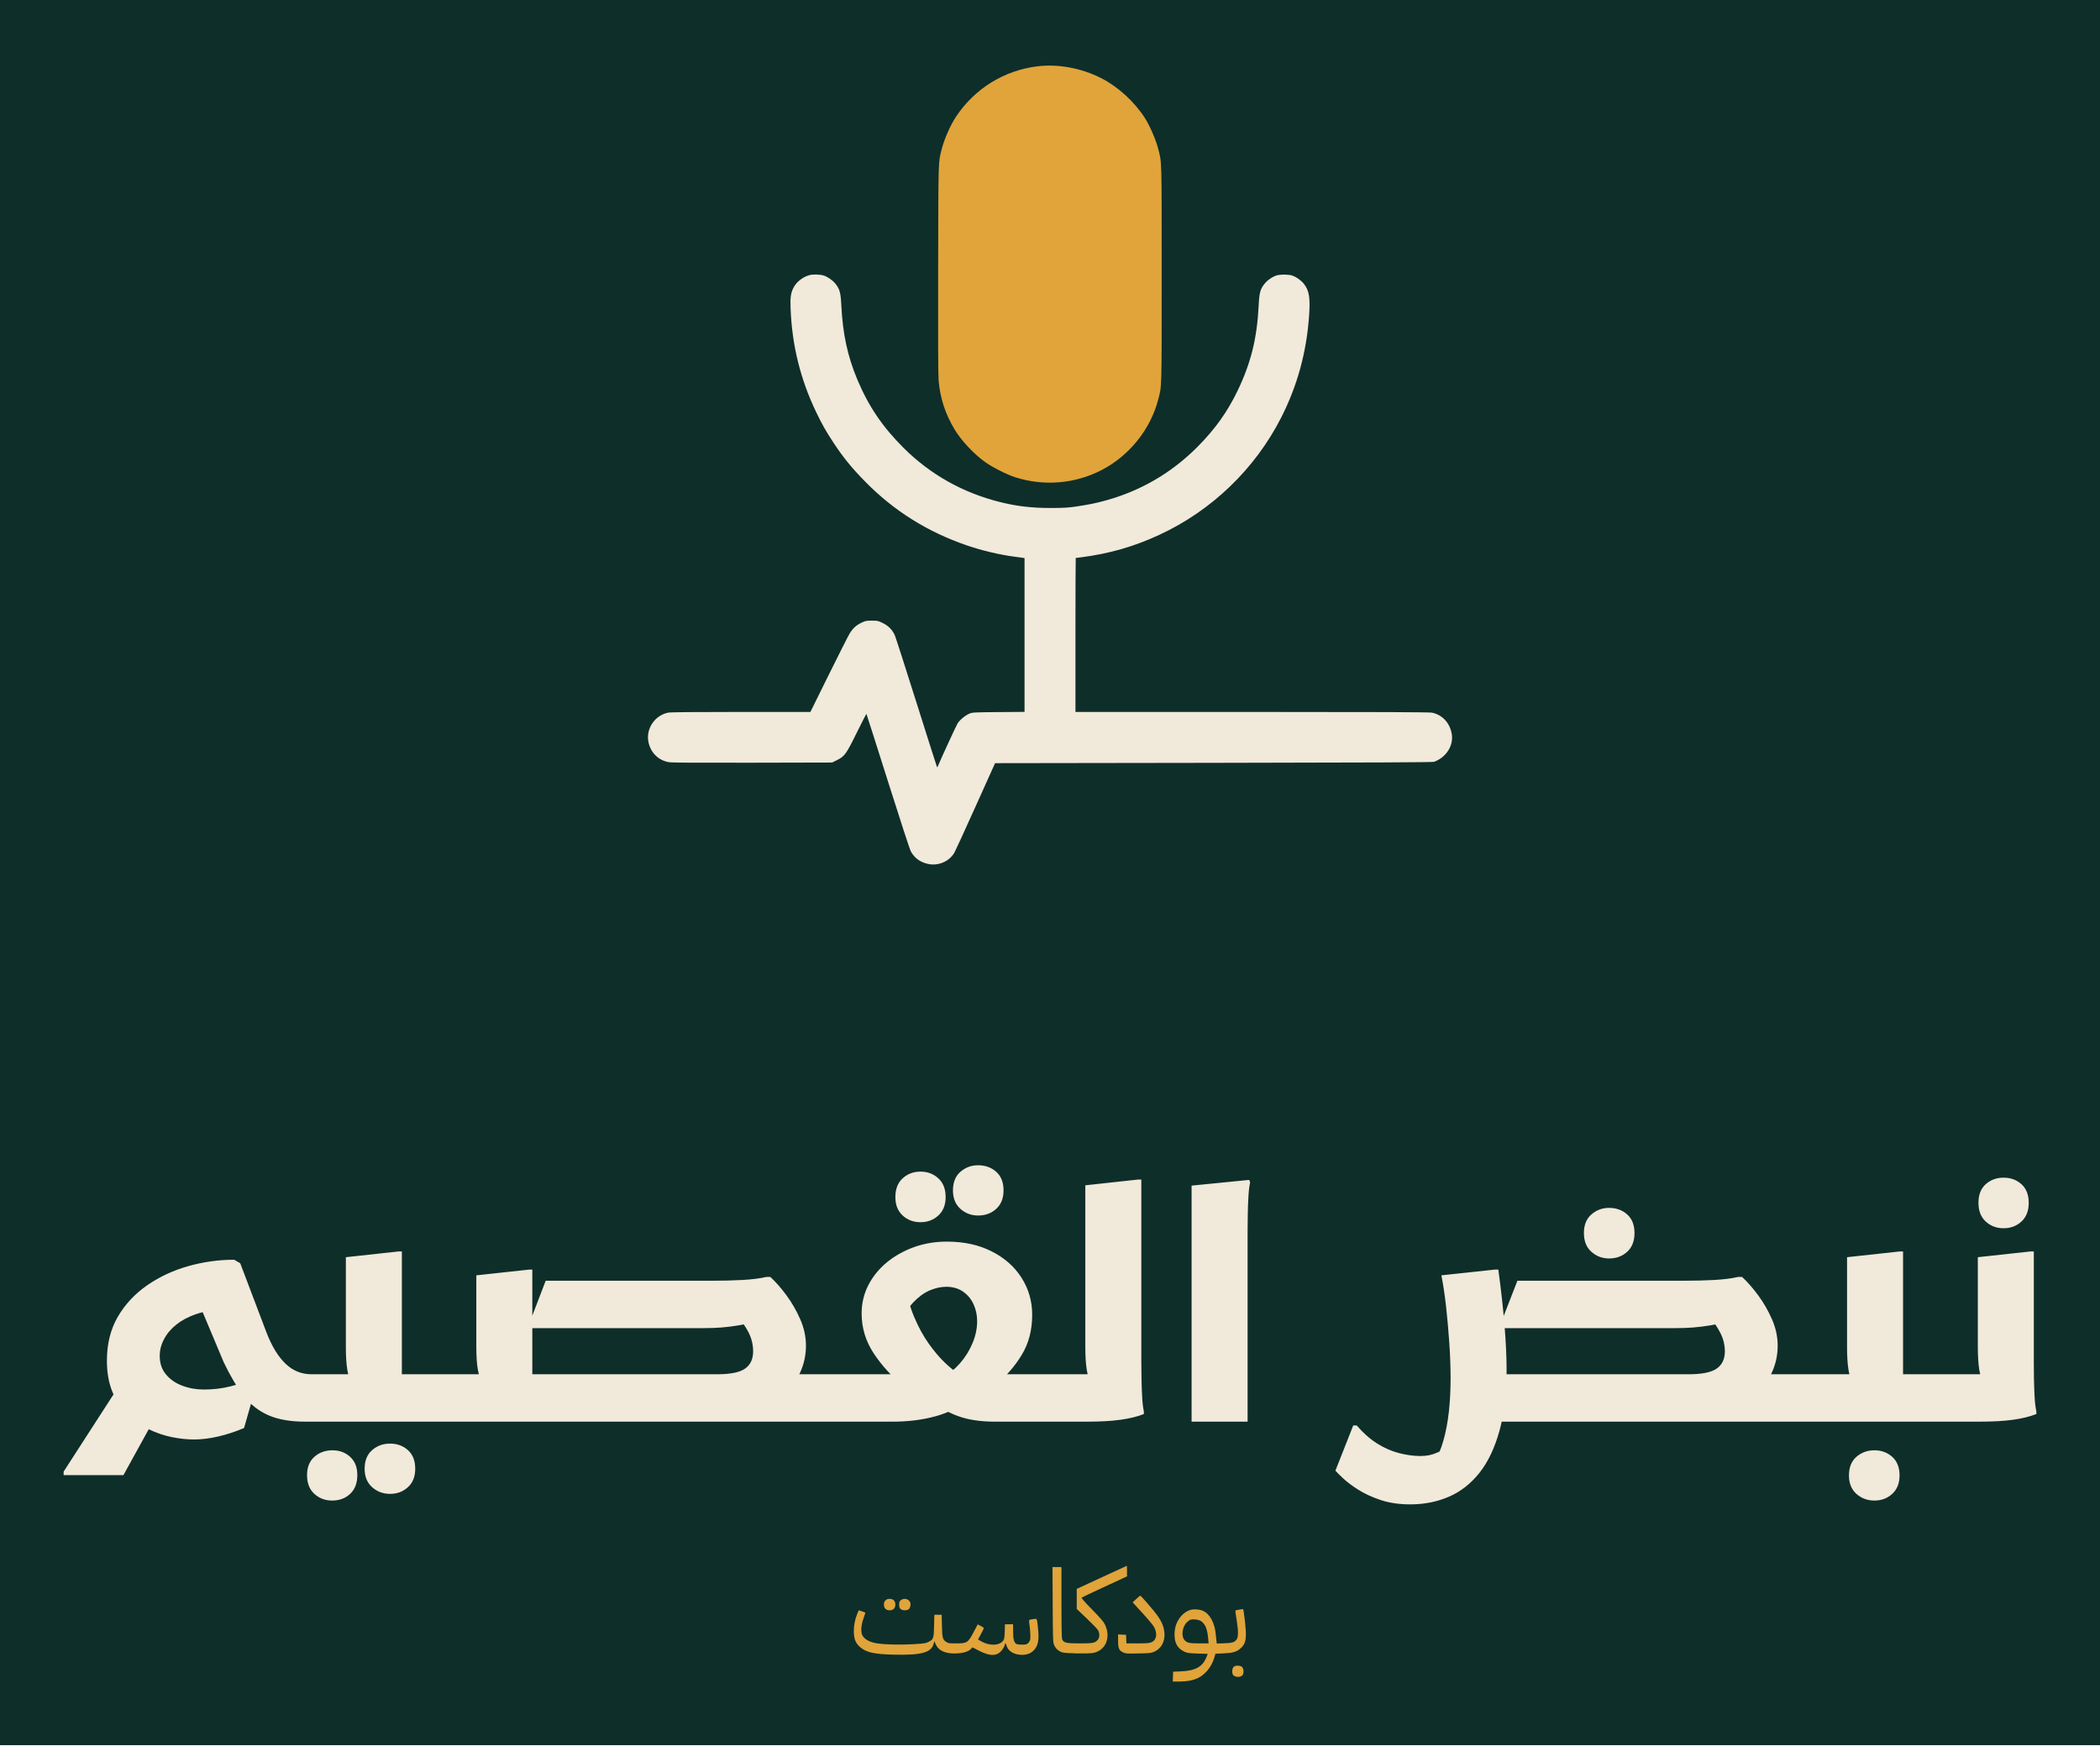
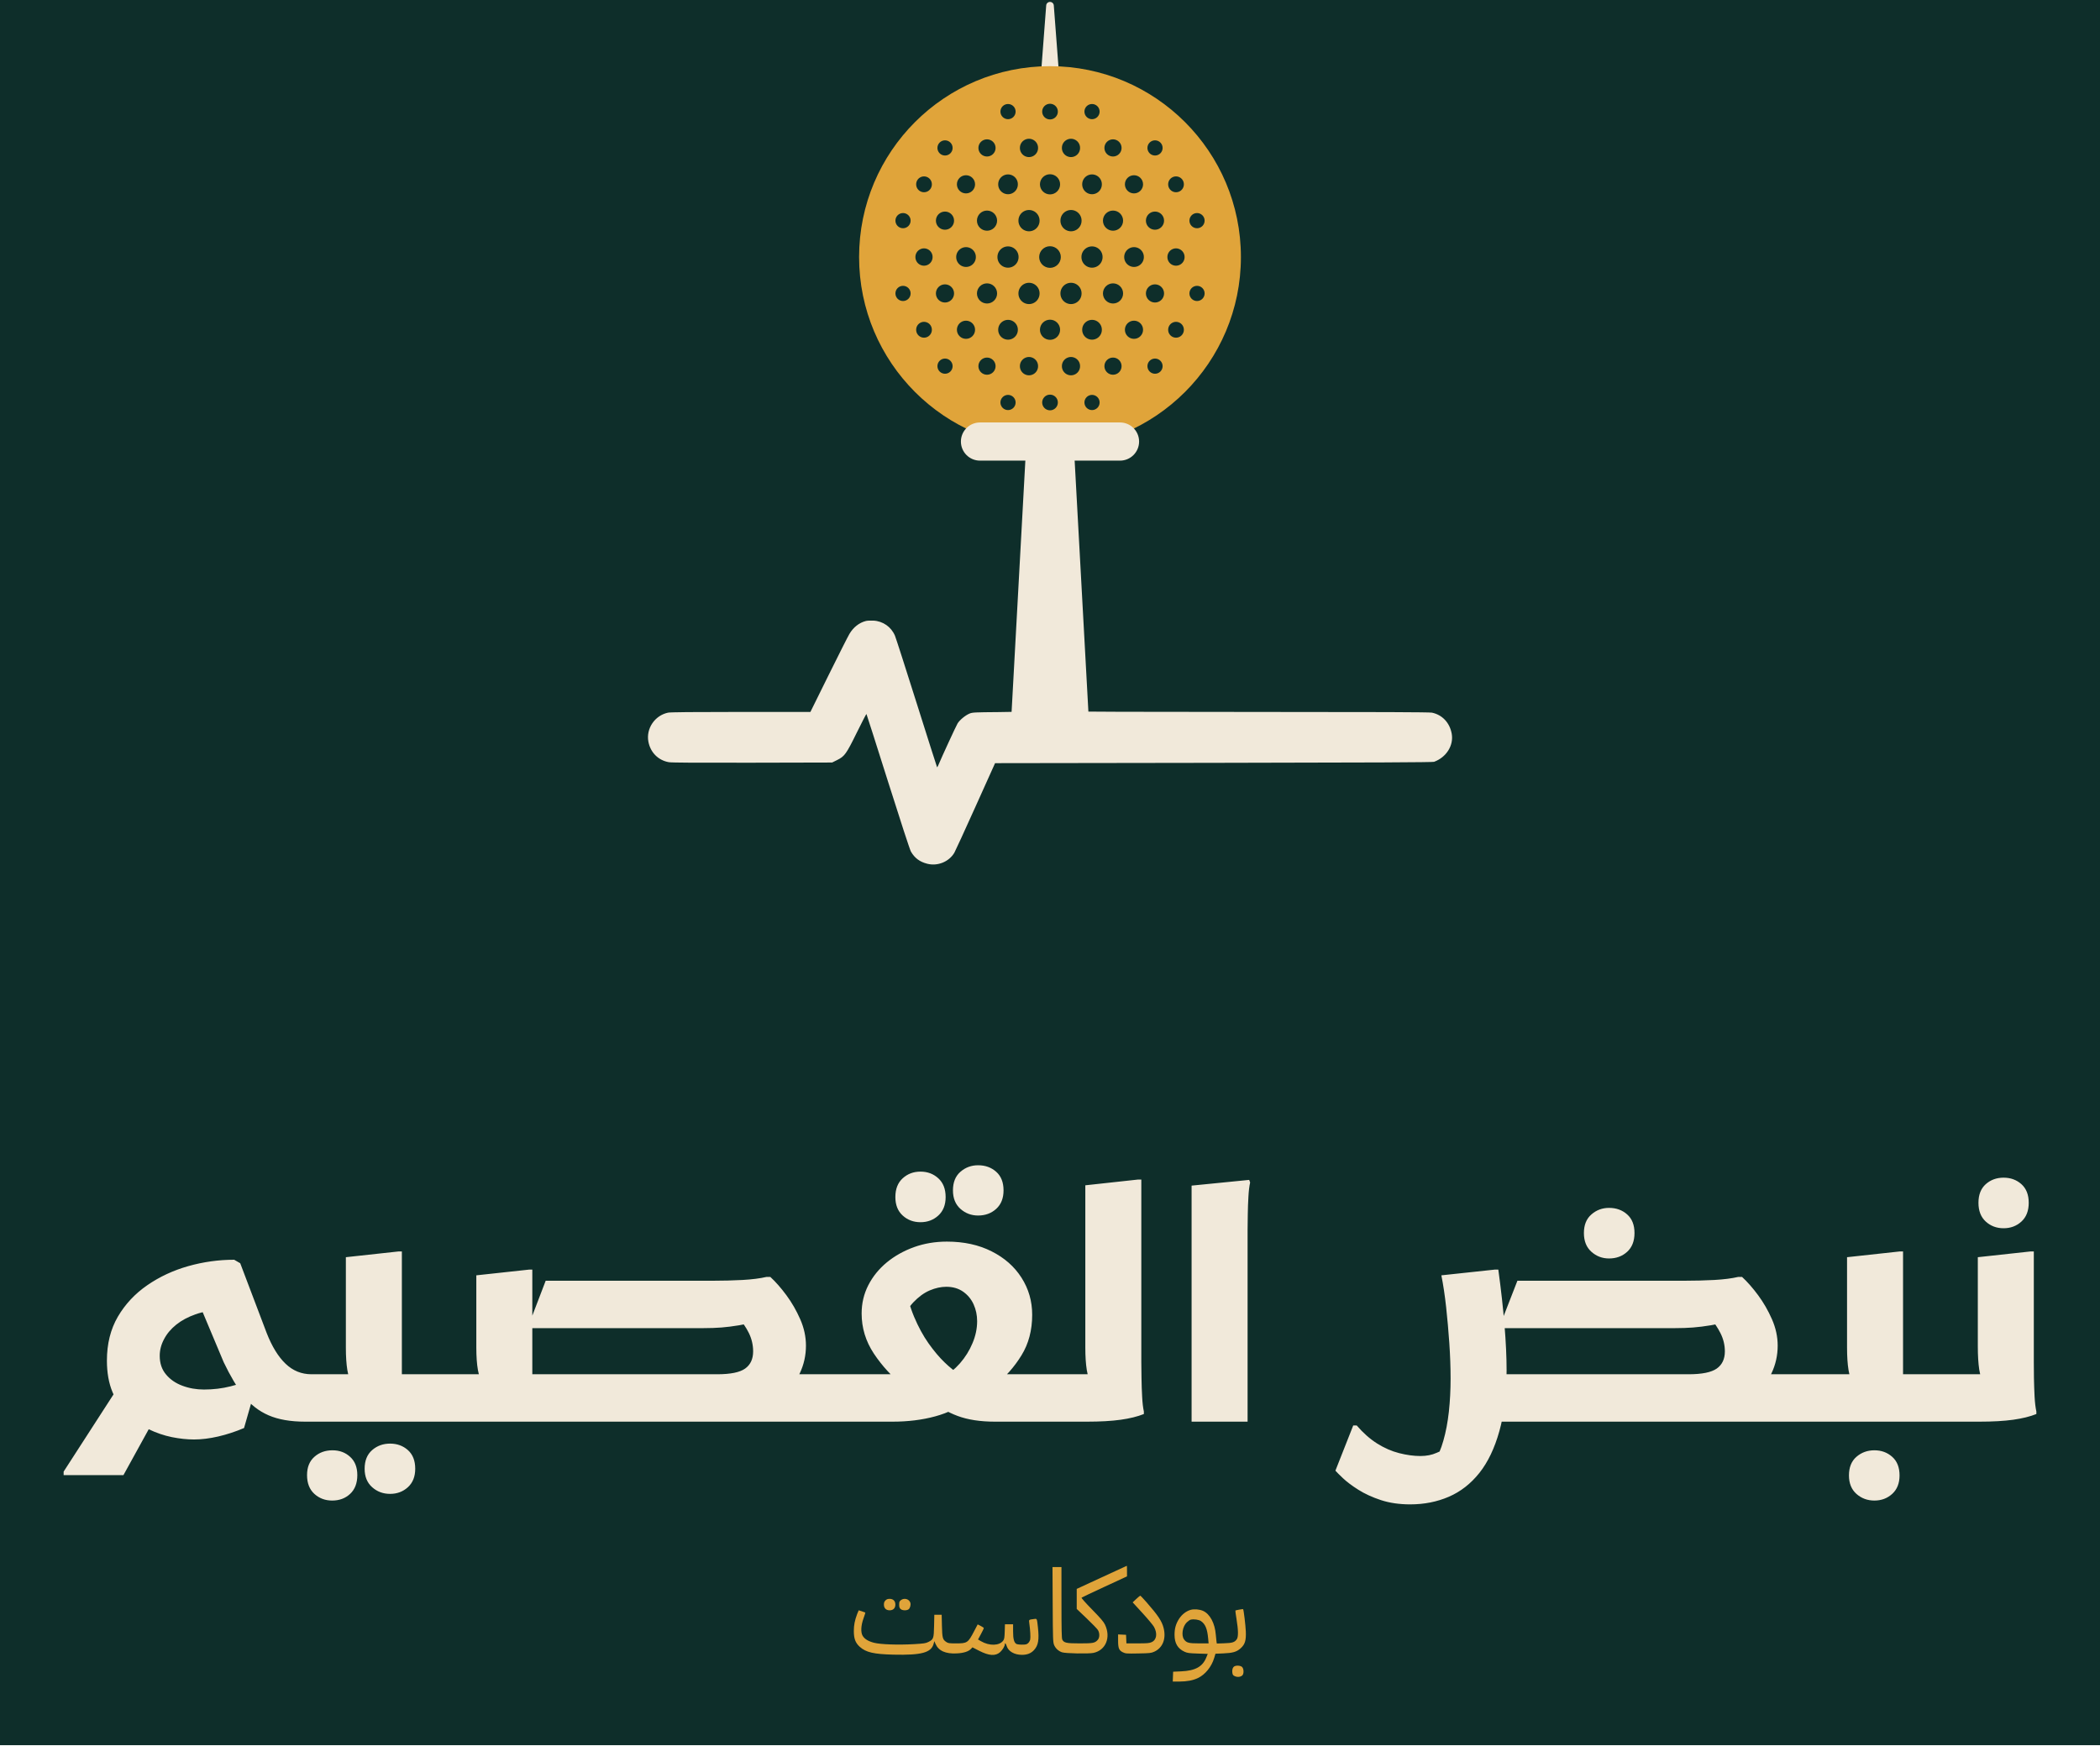
<svg xmlns="http://www.w3.org/2000/svg" viewBox="350 641 3300 2743" width="3300" height="2743">
  <rect x="350.0" y="641.0" width="3300.0" height="2743.0" fill="#0E2E2A" />
-   <path fill="#F1E9DA" fill-rule="evenodd" d="M 1622.500 1073.323 C 1611.654 1076.097, 1601.683 1083.852, 1596.876 1093.251 C 1592.671 1101.474, 1591.690 1108.440, 1592.335 1125.500 C 1594.528 1183.526, 1607.666 1236.856, 1632.564 1288.788 C 1641.771 1307.992, 1647.866 1318.754, 1659.697 1336.690 C 1675.260 1360.286, 1688.099 1376.073, 1709.428 1397.842 C 1754.437 1443.781, 1807.502 1477.067, 1869.649 1498.345 C 1892.629 1506.212, 1921.794 1513.119, 1944 1515.952 C 1948.675 1516.549, 1954.188 1517.293, 1956.250 1517.606 L 1960 1518.176 1960 1639.036 L 1960 1759.896 1919.250 1760.219 C 1881.373 1760.519, 1878.158 1760.681, 1873.644 1762.521 C 1867.111 1765.184, 1858.188 1772.525, 1854.774 1778.047 C 1852.529 1781.679, 1830.249 1829.991, 1824.404 1843.904 C 1823.617 1845.775, 1822.773 1847.106, 1822.527 1846.860 C 1822.281 1846.615, 1807.892 1801.433, 1790.550 1746.457 C 1773.209 1691.481, 1757.834 1643.673, 1756.384 1640.218 C 1752.622 1631.253, 1746.449 1624.825, 1737.223 1620.266 C 1730.021 1616.706, 1729.081 1616.500, 1720.052 1616.500 C 1711.406 1616.500, 1709.883 1616.797, 1704 1619.626 C 1695.151 1623.881, 1689.994 1628.642, 1684.846 1637.307 C 1682.456 1641.330, 1667.675 1670.576, 1652 1702.299 L 1623.500 1759.976 1514.299 1759.988 C 1438.258 1759.996, 1403.489 1760.337, 1399.799 1761.109 C 1379.044 1765.451, 1365.076 1786.007, 1368.874 1806.619 C 1372.009 1823.632, 1384.462 1836.136, 1401.111 1838.987 C 1405.568 1839.750, 1445.320 1839.993, 1532.552 1839.791 L 1657.605 1839.500 1665.224 1835.734 C 1677.295 1829.768, 1679.713 1826.408, 1696.508 1792.262 C 1704.503 1776.009, 1711.277 1762.944, 1711.563 1763.229 C 1711.848 1763.515, 1727.084 1811.261, 1745.421 1869.332 C 1765.025 1931.418, 1779.866 1976.802, 1781.445 1979.497 C 1787.466 1989.770, 1795.242 1995.566, 1807.068 1998.596 C 1823.439 2002.790, 1841.354 1995.490, 1849.719 1981.216 C 1851.187 1978.712, 1866.179 1946.027, 1883.035 1908.582 L 1913.683 1840.500 2257.092 1840 C 2506.351 1839.637, 2601.330 1839.194, 2603.528 1838.383 C 2622.981 1831.211, 2634.670 1812.461, 2631.229 1793.954 C 2628.047 1776.848, 2616.376 1764.493, 2600.201 1761.109 C 2596.395 1760.312, 2516.700 1760, 2317.451 1760 L 2040 1760 2040 1639 C 2040 1572.450, 2040.192 1518, 2040.428 1518 C 2040.663 1518, 2044.375 1517.541, 2048.678 1516.980 C 2093.743 1511.100, 2131.447 1500.275, 2171.769 1481.637 C 2254.200 1443.536, 2322.418 1377.818, 2363.431 1297 C 2388.639 1247.327, 2402.971 1195.175, 2407.083 1138.154 C 2409.204 1108.757, 2407.333 1097.408, 2398.596 1086.656 C 2394.119 1081.146, 2386.024 1075.685, 2379.500 1073.771 C 2377.300 1073.126, 2372.125 1072.598, 2368 1072.598 C 2363.875 1072.598, 2358.700 1073.126, 2356.500 1073.771 C 2349.976 1075.685, 2341.881 1081.146, 2337.404 1086.656 C 2330.410 1095.263, 2328.904 1100.771, 2327.878 1121.500 C 2325.348 1172.633, 2315.807 1211.252, 2294.955 1254.762 C 2278.823 1288.422, 2259.067 1316.024, 2231.046 1344.047 C 2190.801 1384.297, 2142.865 1412.264, 2088 1427.504 C 2072.458 1431.821, 2060.874 1434.192, 2041 1437.124 C 2028.357 1438.988, 2021.168 1439.416, 2002 1439.443 C 1971.397 1439.486, 1947.684 1436.707, 1920.683 1429.911 C 1862.630 1415.300, 1811.854 1386.696, 1769.951 1345 C 1736.763 1311.975, 1714.693 1279.351, 1697.158 1237.396 C 1681.828 1200.717, 1674.286 1165.698, 1672.091 1121 C 1671.099 1100.817, 1669.550 1095.214, 1662.596 1086.656 C 1658.235 1081.289, 1650.056 1075.695, 1644.014 1073.946 C 1638.197 1072.263, 1627.820 1071.962, 1622.500 1073.323" />
-   <path fill="#E0A43A" fill-rule="evenodd" d="M 1981.325 745.095 C 1928.480 751.253, 1881.795 779.973, 1852.251 824.500 C 1843.715 837.364, 1834.030 859.221, 1830.033 874.640 C 1824.301 896.754, 1824.619 886.419, 1824.235 1063.500 C 1823.993 1174.979, 1824.223 1230.451, 1824.964 1239 C 1827.372 1266.795, 1835.261 1291.103, 1849.791 1315.500 C 1860.370 1333.262, 1879.961 1354.260, 1898.080 1367.257 C 1909.422 1375.392, 1932.011 1386.858, 1944.836 1390.990 C 1990.086 1405.567, 2038.985 1401.574, 2081 1379.871 C 2124.499 1357.402, 2157.731 1316.071, 2170.032 1269.143 C 2175.755 1247.310, 2175.500 1256.490, 2175.500 1072 C 2175.500 887.196, 2175.769 896.744, 2169.944 874.522 C 2166.204 860.252, 2156.668 838.228, 2149.194 826.598 C 2132.524 800.659, 2106.802 777.199, 2080.234 763.701 C 2049.706 748.192, 2013.387 741.360, 1981.325 745.095" />
+   <path fill="#F1E9DA" fill-rule="evenodd" d="M 1710.746 1617.022 C 1700.183 1619.691, 1691.072 1626.827, 1684.846 1637.307 C 1682.456 1641.330, 1667.675 1670.576, 1652 1702.299 L 1623.500 1759.976 1514.299 1759.988 C 1438.258 1759.996, 1403.489 1760.337, 1399.799 1761.109 C 1379.044 1765.451, 1365.076 1786.007, 1368.874 1806.619 C 1372.009 1823.632, 1384.462 1836.136, 1401.111 1838.987 C 1405.568 1839.750, 1445.320 1839.993, 1532.552 1839.791 L 1657.605 1839.500 1665.224 1835.734 C 1677.295 1829.768, 1679.713 1826.408, 1696.508 1792.262 C 1704.503 1776.009, 1711.277 1762.944, 1711.563 1763.229 C 1711.848 1763.515, 1727.084 1811.261, 1745.421 1869.332 C 1765.025 1931.418, 1779.866 1976.802, 1781.445 1979.497 C 1787.466 1989.770, 1795.242 1995.566, 1807.068 1998.596 C 1823.439 2002.790, 1841.354 1995.490, 1849.719 1981.216 C 1851.187 1978.712, 1866.179 1946.027, 1883.035 1908.582 L 1913.683 1840.500 2257.092 1840 C 2506.351 1839.637, 2601.330 1839.194, 2603.528 1838.383 C 2622.981 1831.211, 2634.670 1812.461, 2631.229 1793.954 C 2628.047 1776.848, 2616.376 1764.493, 2600.201 1761.109 C 2596.395 1760.312, 2516.700 1760, 2317.451 1760 C 2133.150 1760, 2040 1759.664, 2040 1759 C 2040 1758.350, 2026 1758, 2000 1758 C 1975.456 1758, 1960 1758.366, 1960 1758.948 C 1960 1759.525, 1944.040 1760.023, 1919.250 1760.219 C 1881.373 1760.519, 1878.158 1760.681, 1873.644 1762.521 C 1867.111 1765.184, 1858.188 1772.525, 1854.774 1778.047 C 1852.529 1781.679, 1830.249 1829.991, 1824.404 1843.904 C 1823.617 1845.775, 1822.773 1847.106, 1822.527 1846.860 C 1822.281 1846.615, 1807.892 1801.433, 1790.550 1746.457 C 1773.209 1691.481, 1757.834 1643.673, 1756.384 1640.218 C 1750.561 1626.343, 1737.444 1617.173, 1722.385 1616.451 C 1718.048 1616.243, 1712.811 1616.500, 1710.746 1617.022" />
+   <path fill="#F1E9DA" fill-rule="evenodd" d="M1938 1790L1964 1315H2036L2062 1790Z" />
+   <path fill="#F1E9DA" fill-rule="evenodd" d="M1986 755L1994 650a6 6 0 0 1 12 0L2014 755Z" />
+   <path fill="#E0A43A" fill-rule="evenodd" d="M1700.0 1045.0a300 300 0 1 1 600 0a300 300 0 1 1 -600 0ZM1922.1 816.4a11.938 11.938 0 1 1 23.877 0a11.938 11.938 0 1 1 -23.877 0ZM1987.7 816.4a12.328 12.328 0 1 1 24.656 0a12.328 12.328 0 1 1 -24.656 0ZM2054.1 816.4a11.938 11.938 0 1 1 23.877 0a11.938 11.938 0 1 1 -23.877 0ZM1823.1 873.5a11.938 11.938 0 1 1 23.877 0a11.938 11.938 0 1 1 -23.877 0ZM1887.5 873.5a13.496 13.496 0 1 1 26.992 0a13.496 13.496 0 1 1 -26.992 0ZM1952.7 873.5a14.275 14.275 0 1 1 28.549 0a14.275 14.275 0 1 1 -28.549 0ZM2018.7 873.5a14.275 14.275 0 1 1 28.549 0a14.275 14.275 0 1 1 -28.549 0ZM2085.5 873.5a13.496 13.496 0 1 1 26.992 0a13.496 13.496 0 1 1 -26.992 0ZM2153.1 873.5a11.938 11.938 0 1 1 23.877 0a11.938 11.938 0 1 1 -23.877 0ZM1789.7 930.7a12.328 12.328 0 1 1 24.655 0a12.328 12.328 0 1 1 -24.655 0ZM1853.7 930.7a14.274 14.274 0 1 1 28.549 0a14.274 14.274 0 1 1 -28.549 0ZM1918.6 930.7a15.443 15.443 0 1 1 30.885 0a15.443 15.443 0 1 1 -30.885 0ZM1984.2 930.7a15.832 15.832 0 1 1 31.664 0a15.832 15.832 0 1 1 -31.664 0ZM2050.6 930.7a15.443 15.443 0 1 1 30.885 0a15.443 15.443 0 1 1 -30.885 0ZM2117.7 930.7a14.274 14.274 0 1 1 28.549 0a14.274 14.274 0 1 1 -28.549 0ZM2185.7 930.7a12.328 12.328 0 1 1 24.655 0a12.328 12.328 0 1 1 -24.655 0ZM1757.1 987.8a11.938 11.938 0 1 1 23.876 0a11.938 11.938 0 1 1 -23.876 0ZM1820.7 987.8a14.274 14.274 0 1 1 28.549 0a14.274 14.274 0 1 1 -28.549 0ZM1885.2 987.8a15.832 15.832 0 1 1 31.664 0a15.832 15.832 0 1 1 -31.664 0ZM1950.4 987.8a16.611 16.611 0 1 1 33.221 0a16.611 16.611 0 1 1 -33.221 0ZM2016.4 987.8a16.611 16.611 0 1 1 33.221 0a16.611 16.611 0 1 1 -33.221 0ZM2083.2 987.8a15.832 15.832 0 1 1 31.664 0a15.832 15.832 0 1 1 -31.664 0ZM2150.7 987.8a14.274 14.274 0 1 1 28.549 0a14.274 14.274 0 1 1 -28.549 0ZM2219.1 987.8a11.938 11.938 0 1 1 23.876 0a11.938 11.938 0 1 1 -23.876 0ZM1788.5 1045.0a13.496 13.496 0 1 1 26.991 0a13.496 13.496 0 1 1 -26.991 0ZM1852.6 1045.0a15.443 15.443 0 1 1 30.885 0a15.443 15.443 0 1 1 -30.885 0ZM1917.4 1045.0a16.611 16.611 0 1 1 33.221 0a16.611 16.611 0 1 1 -33.221 0ZM1983.0 1045.0a17.0 17.0 0 1 1 34.0 0a17.0 17.0 0 1 1 -34.0 0ZM2049.4 1045.0a16.611 16.611 0 1 1 33.221 0a16.611 16.611 0 1 1 -33.221 0ZM2116.6 1045.0a15.443 15.443 0 1 1 30.885 0a15.443 15.443 0 1 1 -30.885 0ZM2184.5 1045.0a13.496 13.496 0 1 1 26.991 0a13.496 13.496 0 1 1 -26.991 0ZM1757.1 1102.2a11.938 11.938 0 1 1 23.876 0a11.938 11.938 0 1 1 -23.876 0ZM1820.7 1102.2a14.274 14.274 0 1 1 28.549 0a14.274 14.274 0 1 1 -28.549 0ZM1885.2 1102.2a15.832 15.832 0 1 1 31.664 0a15.832 15.832 0 1 1 -31.664 0ZM1950.4 1102.2a16.611 16.611 0 1 1 33.221 0a16.611 16.611 0 1 1 -33.221 0ZM2016.4 1102.2a16.611 16.611 0 1 1 33.221 0a16.611 16.611 0 1 1 -33.221 0ZM2083.2 1102.2a15.832 15.832 0 1 1 31.664 0a15.832 15.832 0 1 1 -31.664 0ZM2150.7 1102.2a14.274 14.274 0 1 1 28.549 0a14.274 14.274 0 1 1 -28.549 0ZM2219.1 1102.2a11.938 11.938 0 1 1 23.876 0a11.938 11.938 0 1 1 -23.876 0ZM1789.7 1159.3a12.328 12.328 0 1 1 24.655 0a12.328 12.328 0 1 1 -24.655 0ZM1853.7 1159.3a14.274 14.274 0 1 1 28.549 0a14.274 14.274 0 1 1 -28.549 0ZM1918.6 1159.3a15.443 15.443 0 1 1 30.885 0a15.443 15.443 0 1 1 -30.885 0ZM1984.2 1159.3a15.832 15.832 0 1 1 31.664 0a15.832 15.832 0 1 1 -31.664 0ZM2050.6 1159.3a15.443 15.443 0 1 1 30.885 0a15.443 15.443 0 1 1 -30.885 0ZM2117.7 1159.3a14.274 14.274 0 1 1 28.549 0a14.274 14.274 0 1 1 -28.549 0ZM2185.7 1159.3a12.328 12.328 0 1 1 24.655 0a12.328 12.328 0 1 1 -24.655 0ZM1823.1 1216.5a11.938 11.938 0 1 1 23.877 0a11.938 11.938 0 1 1 -23.877 0ZM1887.5 1216.5a13.496 13.496 0 1 1 26.992 0a13.496 13.496 0 1 1 -26.992 0ZM1952.7 1216.5a14.275 14.275 0 1 1 28.549 0a14.275 14.275 0 1 1 -28.549 0ZM2018.7 1216.5a14.275 14.275 0 1 1 28.549 0a14.275 14.275 0 1 1 -28.549 0ZM2085.5 1216.5a13.496 13.496 0 1 1 26.992 0a13.496 13.496 0 1 1 -26.992 0ZM2153.1 1216.5a11.938 11.938 0 1 1 23.877 0a11.938 11.938 0 1 1 -23.877 0ZM1922.1 1273.6a11.938 11.938 0 1 1 23.877 0a11.938 11.938 0 1 1 -23.877 0ZM1987.7 1273.6a12.328 12.328 0 1 1 24.656 0a12.328 12.328 0 1 1 -24.656 0ZM2054.1 1273.6a11.938 11.938 0 1 1 23.877 0a11.938 11.938 0 1 1 -23.877 0Z" />
+   <path fill="#F1E9DA" fill-rule="evenodd" d="M1890 1305H2110a30 30 0 0 1 0 60H1890a30 30 0 0 1 0 -60Z" />
  <path fill="#F1E9DA" fill-rule="nonzero" d="M601.0 2856.0 544.0 2959.5H450.0V2954.0L548.5 2801.5ZM829.5 2875.5Q795.0 2875.5 772.0 2865.5Q749.0 2855.5 733.0 2835.0Q717.0 2814.5 701.5 2782.0L663.5 2691.5L696.5 2700.0Q675.0 2700.5 657.2 2706.8Q639.5 2713.0 627.0 2723.0Q614.5 2733.0 607.8 2745.8Q601.0 2758.5 601.0 2772.0Q601.0 2789.5 610.8 2801.2Q620.5 2813.0 636.5 2819.0Q652.5 2825.0 670.5 2825.0Q692.5 2825.0 712.2 2820.0Q732.0 2815.0 744.0 2809.0L754.0 2814.0L733.5 2885.5Q713.5 2894.0 693.0 2898.8Q672.5 2903.5 655.0 2903.5Q638.5 2903.5 620.0 2899.8Q601.5 2896.0 583.2 2887.2Q565.0 2878.5 550.2 2864.2Q535.5 2850.0 526.8 2829.0Q518.0 2808.0 518.0 2779.5Q518.0 2740.0 535.2 2710.5Q552.5 2681.0 581.5 2661.0Q610.5 2641.0 646.0 2631.0Q681.5 2621.0 718.0 2621.0L727.5 2626.5L769.0 2736.0Q781.5 2768.0 798.8 2784.5Q816.0 2801.0 839.5 2801.0V2865.5ZM839.5 2801.0H933.5L904.0 2814.5Q898.0 2808.5 895.8 2794.2Q893.5 2780.0 893.5 2759.0V2617.0L976.0 2608.0H981.5V2837.0L946.0 2801.0H1046.0V2865.5L1036.0 2875.5H829.5V2811.0ZM923.0 2949.5Q923.0 2930.5 934.8 2920.2Q946.5 2910.0 963.0 2910.0Q979.5 2910.0 991.0 2920.2Q1002.5 2930.5 1002.5 2949.5Q1002.5 2968.0 991.0 2978.5Q979.5 2989.0 963.0 2989.0Q946.5 2989.0 934.8 2978.5Q923.0 2968.0 923.0 2949.5ZM832.5 2959.5Q832.5 2941.0 844.0 2930.8Q855.5 2920.5 872.5 2920.5Q889.0 2920.5 900.2 2930.8Q911.5 2941.0 911.5 2959.5Q911.5 2978.5 900.2 2989.0Q889.0 2999.5 872.0 2999.5Q855.5 2999.5 844.0 2989.0Q832.5 2978.5 832.5 2959.5ZM1463.0 2875.5V2801.0H1672.0V2865.5L1662.0 2875.5ZM1174.5 2801.0H1477.0Q1508.5 2801.0 1521.0 2792.0Q1533.5 2783.0 1533.5 2765.0Q1533.5 2750.0 1526.8 2736.2Q1520.0 2722.5 1511.0 2713.5L1547.5 2716.5Q1526.5 2721.5 1511.5 2724.0Q1496.5 2726.5 1483.8 2727.5Q1471.0 2728.5 1455.5 2728.5H1179.0L1207.5 2654.0H1470.5Q1494.0 2654.0 1516.8 2652.8Q1539.5 2651.5 1554.5 2648.0H1560.5Q1573.0 2659.5 1585.8 2676.8Q1598.5 2694.0 1607.5 2714.5Q1616.5 2735.0 1616.5 2756.0Q1616.5 2779.0 1606.8 2799.5Q1597.0 2820.0 1573.0 2836.5L1557.5 2864.0Q1544.0 2869.5 1526.5 2872.5Q1509.0 2875.5 1487.0 2875.5H1174.5ZM1046.0 2801.0H1138.5L1109.0 2814.5Q1103.5 2808.5 1101.0 2794.2Q1098.5 2780.0 1098.5 2759.0V2645.5L1181.5 2636.5H1186.5V2837.5L1151.0 2801.0H1252.5V2865.5L1242.5 2875.5H1036.0V2811.0ZM1838.0 2592.5Q1878.0 2592.5 1908.2 2607.8Q1938.5 2623.0 1955.2 2649.2Q1972.0 2675.5 1972.0 2707.5Q1972.0 2744.0 1955.2 2771.2Q1938.5 2798.5 1912.0 2820.0L1894.0 2801.0H2012.5V2865.5L2002.5 2875.5H1913.5Q1879.0 2875.5 1854.8 2866.5Q1830.5 2857.5 1812.5 2841.0L1877.0 2839.0Q1850.0 2859.0 1819.5 2867.2Q1789.0 2875.5 1752.5 2875.5H1662.0V2811.0L1672.0 2801.0H1790.0L1770.5 2820.0Q1742.5 2797.5 1723.2 2768.5Q1704.0 2739.5 1704.0 2705.5Q1704.0 2681.5 1714.5 2661.0Q1725.0 2640.5 1743.5 2625.2Q1762.0 2610.0 1786.2 2601.2Q1810.5 2592.5 1838.0 2592.5ZM1764.0 2723.5 1772.0 2658.5Q1776.5 2687.0 1786.5 2710.8Q1796.5 2734.5 1809.2 2752.5Q1822.0 2770.5 1834.5 2782.5Q1847.0 2794.5 1856.5 2800.0L1830.0 2807.0Q1846.0 2798.0 1858.5 2783.8Q1871.0 2769.5 1878.2 2752.2Q1885.5 2735.0 1885.5 2717.5Q1885.5 2703.5 1880.0 2691.2Q1874.5 2679.0 1863.5 2671.2Q1852.5 2663.5 1837.0 2663.5Q1824.5 2663.5 1811.0 2669.2Q1797.5 2675.0 1785.2 2688.0Q1773.0 2701.0 1764.0 2723.5ZM1887.0 2551.5Q1871.0 2551.5 1859.2 2541.0Q1847.5 2530.5 1847.5 2512.0Q1847.5 2493.0 1859.2 2482.8Q1871.0 2472.5 1887.0 2472.5Q1904.0 2472.5 1915.5 2482.8Q1927.0 2493.0 1927.0 2512.0Q1927.0 2530.5 1915.5 2541.0Q1904.0 2551.5 1887.0 2551.5ZM1796.5 2562.0Q1780.0 2562.0 1768.5 2551.5Q1757.0 2541.0 1757.0 2522.5Q1757.0 2503.5 1768.5 2493.0Q1780.0 2482.5 1796.5 2482.5Q1813.0 2482.5 1824.5 2493.0Q1836.0 2503.5 1836.0 2522.5Q1836.0 2541.0 1824.5 2551.5Q1813.0 2562.0 1796.5 2562.0ZM1992.5 2875.5V2811.0L2002.5 2801.0H2095.0L2066.0 2814.5Q2060.0 2808.5 2057.8 2794.2Q2055.5 2780.0 2055.5 2759.0V2504.0L2138.0 2495.0H2143.5V2782.5Q2143.5 2792.5 2143.8 2807.2Q2144.0 2822.0 2144.8 2836.2Q2145.5 2850.5 2147.5 2859.5V2863.5Q2132.5 2869.5 2111.0 2872.5Q2089.5 2875.5 2058.0 2875.5ZM2222.5 2504.5 2313.0 2495.5 2314.5 2499.5Q2312.5 2508.5 2311.8 2522.0Q2311.0 2535.5 2310.8 2549.5Q2310.5 2563.5 2310.5 2573.5V2875.5H2222.5ZM2990.0 2875.5V2801.0H3198.5V2865.5L3188.5 2875.5ZM2701.5 2801.0H3003.5Q3035.0 2801.0 3047.8 2792.0Q3060.5 2783.0 3060.5 2765.0Q3060.5 2750.0 3053.5 2736.2Q3046.5 2722.5 3038.0 2713.5L3074.5 2716.5Q3053.5 2721.5 3038.5 2724.0Q3023.5 2726.5 3010.5 2727.5Q2997.5 2728.5 2982.5 2728.5H2705.5L2734.5 2654.0H2997.0Q3021.0 2654.0 3043.8 2652.8Q3066.5 2651.5 3081.5 2648.0H3087.5Q3100.0 2659.5 3112.8 2676.8Q3125.5 2694.0 3134.5 2714.5Q3143.5 2735.0 3143.5 2756.0Q3143.5 2779.0 3133.8 2799.5Q3124.0 2820.0 3100.0 2836.5L3084.5 2864.0Q3071.0 2869.5 3053.2 2872.5Q3035.5 2875.5 3014.0 2875.5H2701.5ZM2878.5 2619.0Q2862.5 2619.0 2850.8 2608.5Q2839.0 2598.0 2839.0 2579.0Q2839.0 2560.0 2850.8 2549.8Q2862.5 2539.5 2878.5 2539.5Q2895.5 2539.5 2907.0 2549.8Q2918.5 2560.0 2918.5 2579.0Q2918.5 2598.0 2907.0 2608.5Q2895.5 2619.0 2878.5 2619.0ZM2482.0 2881.5Q2497.0 2899.0 2514.0 2909.8Q2531.0 2920.5 2548.8 2925.0Q2566.5 2929.5 2582.0 2929.5Q2596.5 2929.5 2607.5 2924.5Q2618.5 2919.5 2625.5 2918.0L2604.0 2938.0Q2612.5 2925.5 2618.2 2905.2Q2624.0 2885.0 2626.8 2859.8Q2629.5 2834.5 2629.5 2808.0Q2629.5 2781.0 2627.5 2752.0Q2625.5 2723.0 2622.5 2695.5Q2619.5 2668.0 2615.0 2645.5L2699.0 2636.5H2704.5Q2711.0 2684.0 2714.2 2723.8Q2717.5 2763.5 2717.5 2794.5Q2717.5 2850.0 2706.2 2890.2Q2695.0 2930.5 2674.8 2956.0Q2654.5 2981.5 2626.8 2993.5Q2599.0 3005.5 2566.0 3005.5Q2540.5 3005.5 2520.0 2998.8Q2499.5 2992.0 2484.5 2982.5Q2469.5 2973.0 2460.5 2964.5Q2451.5 2956.0 2448.5 2952.5L2476.5 2881.5ZM3198.5 2801.0H3292.5L3263.0 2814.5Q3257.0 2808.5 3254.8 2794.2Q3252.5 2780.0 3252.5 2759.0V2617.0L3335.0 2608.0H3340.5V2837.0L3305.0 2801.0H3405.0V2865.5L3395.0 2875.5H3188.5V2811.0ZM3255.5 2960.0Q3255.5 2941.0 3267.2 2930.8Q3279.0 2920.5 3295.5 2920.5Q3312.0 2920.5 3323.5 2930.8Q3335.0 2941.0 3335.0 2960.0Q3335.0 2978.5 3323.5 2989.0Q3312.0 2999.5 3295.5 2999.5Q3279.0 2999.5 3267.2 2989.0Q3255.5 2978.5 3255.5 2960.0ZM3395.0 2875.5V2811.0L3405.0 2801.0H3497.5L3468.5 2814.5Q3462.5 2808.5 3460.2 2793.5Q3458.0 2778.5 3458.0 2757.5V2617.0L3540.5 2608.0H3546.0V2782.5Q3546.0 2792.5 3546.2 2807.2Q3546.5 2822.0 3547.2 2836.2Q3548.0 2850.5 3550.0 2859.5V2863.5Q3535.0 2869.5 3513.5 2872.5Q3492.0 2875.5 3460.5 2875.5ZM3498.5 2571.5Q3482.0 2571.5 3470.5 2561.0Q3459.0 2550.5 3459.0 2531.5Q3459.0 2512.5 3470.5 2502.2Q3482.0 2492.0 3498.5 2492.0Q3515.0 2492.0 3526.5 2502.2Q3538.0 2512.5 3538.0 2531.5Q3538.0 2550.5 3526.5 2561.0Q3515.0 2571.5 3498.5 2571.5Z" />
  <path fill="#E0A43A" fill-rule="evenodd" d="M 2081.250 3120.220 L 2042 3138.363 2042 3154.103 L 2042 3169.843 2057.569 3184.671 C 2066.131 3192.827, 2074.093 3201.043, 2075.261 3202.929 C 2078.316 3207.863, 2078.169 3215.111, 2074.942 3218.610 C 2070.470 3223.459, 2067.640 3224, 2046.782 3223.998 C 2025.669 3223.997, 2021.860 3223.166, 2019.279 3218 C 2018.325 3216.092, 2018.026 3202.305, 2018.015 3159.750 L 2018 3104 2010.962 3104 L 2003.924 3104 2004.228 3162.750 C 2004.508 3216.850, 2004.677 3221.877, 2006.362 3226.257 C 2008.403 3231.561, 2013.124 3236.011, 2018.789 3237.974 C 2024.251 3239.865, 2060.574 3240.576, 2068.275 3238.942 C 2087.769 3234.805, 2096.027 3214.397, 2086.324 3194.339 C 2084.161 3189.867, 2079.421 3184.339, 2066.075 3170.725 C 2056.225 3160.677, 2049.052 3152.600, 2049.575 3152.146 C 2050.084 3151.703, 2066.363 3143.988, 2085.750 3135 L 2121 3118.659 2121 3110.330 C 2121 3105.748, 2120.887 3102.017, 2120.750 3102.038 C 2120.613 3102.059, 2102.838 3110.241, 2081.250 3120.220 M 2135.501 3154.250 L 2129.909 3159.500 2145.370 3176.387 C 2153.874 3185.674, 2162.013 3195.446, 2163.458 3198.101 C 2169.120 3208.503, 2167.590 3218.469, 2159.788 3222.010 C 2156.064 3223.700, 2153.171 3223.959, 2137.796 3223.978 L 2120.091 3224 2119.796 3217.250 L 2119.500 3210.500 2113.250 3210.202 L 2107 3209.905 2107 3219.551 C 2107 3231.602, 2108.418 3235.056, 2114.595 3238.046 C 2118.733 3240.049, 2120.221 3240.158, 2138.752 3239.815 C 2156.848 3239.480, 2158.937 3239.254, 2163.727 3237.111 C 2177.206 3231.083, 2182.892 3216.544, 2178.451 3199.460 C 2175.710 3188.916, 2169.610 3179.774, 2151.622 3159.250 C 2146.681 3153.613, 2142.291 3149, 2141.866 3149 C 2141.441 3149, 2138.577 3151.363, 2135.501 3154.250 M 1741.455 3156.455 C 1739.648 3158.261, 1739 3159.990, 1739 3163 C 1739 3168.629, 1742.371 3172, 1748 3172 C 1753.629 3172, 1757 3168.629, 1757 3163 C 1757 3157.371, 1753.629 3154, 1748 3154 C 1744.990 3154, 1743.261 3154.648, 1741.455 3156.455 M 1765.635 3156.073 C 1763.430 3157.807, 1763 3158.944, 1763 3163.034 C 1763 3166.775, 1763.514 3168.401, 1765.189 3169.961 C 1767.847 3172.438, 1774.541 3172.710, 1777.738 3170.471 C 1780.132 3168.794, 1781.575 3163.386, 1780.517 3160.053 C 1778.643 3154.149, 1770.760 3152.041, 1765.635 3156.073 M 2220.995 3171.296 C 2214.052 3173.254, 2207.287 3178.489, 2202.874 3185.317 C 2197.798 3193.169, 2195.705 3200.527, 2195.710 3210.500 C 2195.716 3223.836, 2200.697 3232.252, 2211.500 3237.177 C 2215.806 3239.140, 2218.680 3239.529, 2232.202 3239.978 L 2247.903 3240.500 2245.502 3246.400 C 2239.679 3260.710, 2228.168 3266.992, 2206 3267.956 L 2193.500 3268.500 2193.208 3276.250 L 2192.916 3284 2203.208 3283.983 C 2215.207 3283.962, 2224.584 3282.202, 2232.411 3278.499 C 2243.912 3273.058, 2253.878 3260.755, 2258.030 3246.871 L 2260.013 3240.241 2272.256 3239.741 C 2287.054 3239.137, 2293.142 3237.388, 2299.294 3231.972 C 2306.422 3225.698, 2308.343 3219.539, 2307.705 3205 C 2307.275 3195.191, 2304.360 3171.166, 2303.481 3170.181 C 2303.147 3169.808, 2291.844 3171.823, 2291.317 3172.350 C 2291.120 3172.546, 2291.911 3178.511, 2293.073 3185.604 C 2296.026 3203.621, 2296.134 3213.966, 2293.410 3217.663 C 2289.962 3222.343, 2286.582 3223.406, 2273.815 3223.824 L 2262.129 3224.207 2261.617 3220.853 C 2261.336 3219.009, 2260.861 3214.350, 2260.562 3210.500 C 2259.147 3192.293, 2251.336 3177.690, 2240.432 3172.867 C 2234.909 3170.424, 2226.497 3169.744, 2220.995 3171.296 M 1696.990 3177.750 C 1693.191 3187.889, 1691.740 3195.281, 1691.737 3204.500 C 1691.733 3216.587, 1694.228 3223.222, 1701.104 3229.404 C 1710.774 3238.098, 1723.105 3240.962, 1754 3241.690 C 1797.884 3242.725, 1813.287 3238.601, 1817.076 3224.803 L 1818.258 3220.500 1820.033 3224.621 C 1824.791 3235.665, 1835.799 3240.655, 1853.419 3239.755 C 1864.457 3239.192, 1871.975 3236.785, 1875.967 3232.535 L 1878.131 3230.232 1888.816 3235.687 C 1904.188 3243.535, 1914.302 3244.186, 1921.580 3237.795 C 1925.181 3234.634, 1929 3228.326, 1929 3225.540 C 1929 3222.589, 1930.692 3224.028, 1931.878 3227.987 C 1934.420 3236.473, 1943.936 3242, 1956.003 3242 C 1964.170 3242, 1970.173 3239.621, 1974.874 3234.521 C 1981.656 3227.163, 1983.168 3218.268, 1980.994 3198.500 C 1979.479 3184.720, 1979.623 3185.043, 1975.247 3185.628 C 1966.329 3186.822, 1966.675 3186.524, 1967.479 3192.300 C 1968.983 3203.106, 1969.606 3214.625, 1968.869 3218 C 1968.449 3219.925, 1966.931 3222.512, 1965.497 3223.750 C 1963.304 3225.642, 1961.743 3225.995, 1955.694 3225.968 C 1951.325 3225.949, 1947.817 3225.418, 1946.761 3224.616 C 1943.324 3222.006, 1942 3216.560, 1942 3205.032 L 1942 3194 1935.608 3194 L 1929.216 3194 1928.853 3205.433 C 1928.548 3215.053, 1928.162 3217.314, 1926.424 3219.683 C 1920.414 3227.876, 1904.647 3228.258, 1891.458 3220.528 L 1886.897 3217.855 1891.448 3209.437 C 1893.952 3204.807, 1896 3200.572, 1896 3200.026 C 1896 3199.480, 1893.832 3197.935, 1891.182 3196.592 L 1886.364 3194.151 1881.036 3204.325 C 1871.103 3223.294, 1870.068 3224, 1852.180 3224 C 1841.455 3224, 1839.964 3223.777, 1836.898 3221.713 C 1831.287 3217.936, 1830.627 3215.434, 1830.178 3196.250 L 1829.773 3179 1824 3179 L 1818.227 3179 1817.846 3196.450 C 1817.410 3216.445, 1816.955 3217.714, 1808.755 3221.829 C 1804.744 3223.841, 1801.697 3224.297, 1786.307 3225.188 C 1761.498 3226.625, 1733.817 3225.675, 1723.500 3223.033 C 1714.440 3220.713, 1708.543 3217.084, 1705.548 3211.986 C 1702.357 3206.555, 1702.903 3195.905, 1706.948 3184.648 C 1708.697 3179.779, 1709.987 3175.682, 1709.814 3175.543 C 1709.489 3175.281, 1699.838 3172, 1699.394 3172 C 1699.256 3172, 1698.174 3174.588, 1696.990 3177.750 M 2221.214 3186.659 C 2219.957 3186.928, 2217.189 3188.803, 2215.064 3190.824 C 2208.224 3197.332, 2205.962 3211.382, 2210.711 3217.864 C 2214.529 3223.076, 2218.082 3223.997, 2234.367 3223.998 L 2249.235 3224 2248.537 3216.250 C 2247.181 3201.204, 2244.059 3193.635, 2237.299 3189.003 C 2233.878 3186.658, 2226.344 3185.561, 2221.214 3186.659 M 2289.695 3260.111 C 2287.088 3261.627, 2285.794 3265.822, 2286.551 3270.300 C 2287.101 3273.556, 2287.789 3274.432, 2290.784 3275.683 C 2294.825 3277.372, 2299.429 3276.826, 2302.184 3274.333 C 2304.918 3271.859, 2304.689 3263.720, 2301.811 3261.039 C 2299.400 3258.793, 2292.826 3258.289, 2289.695 3260.111" />
</svg>
